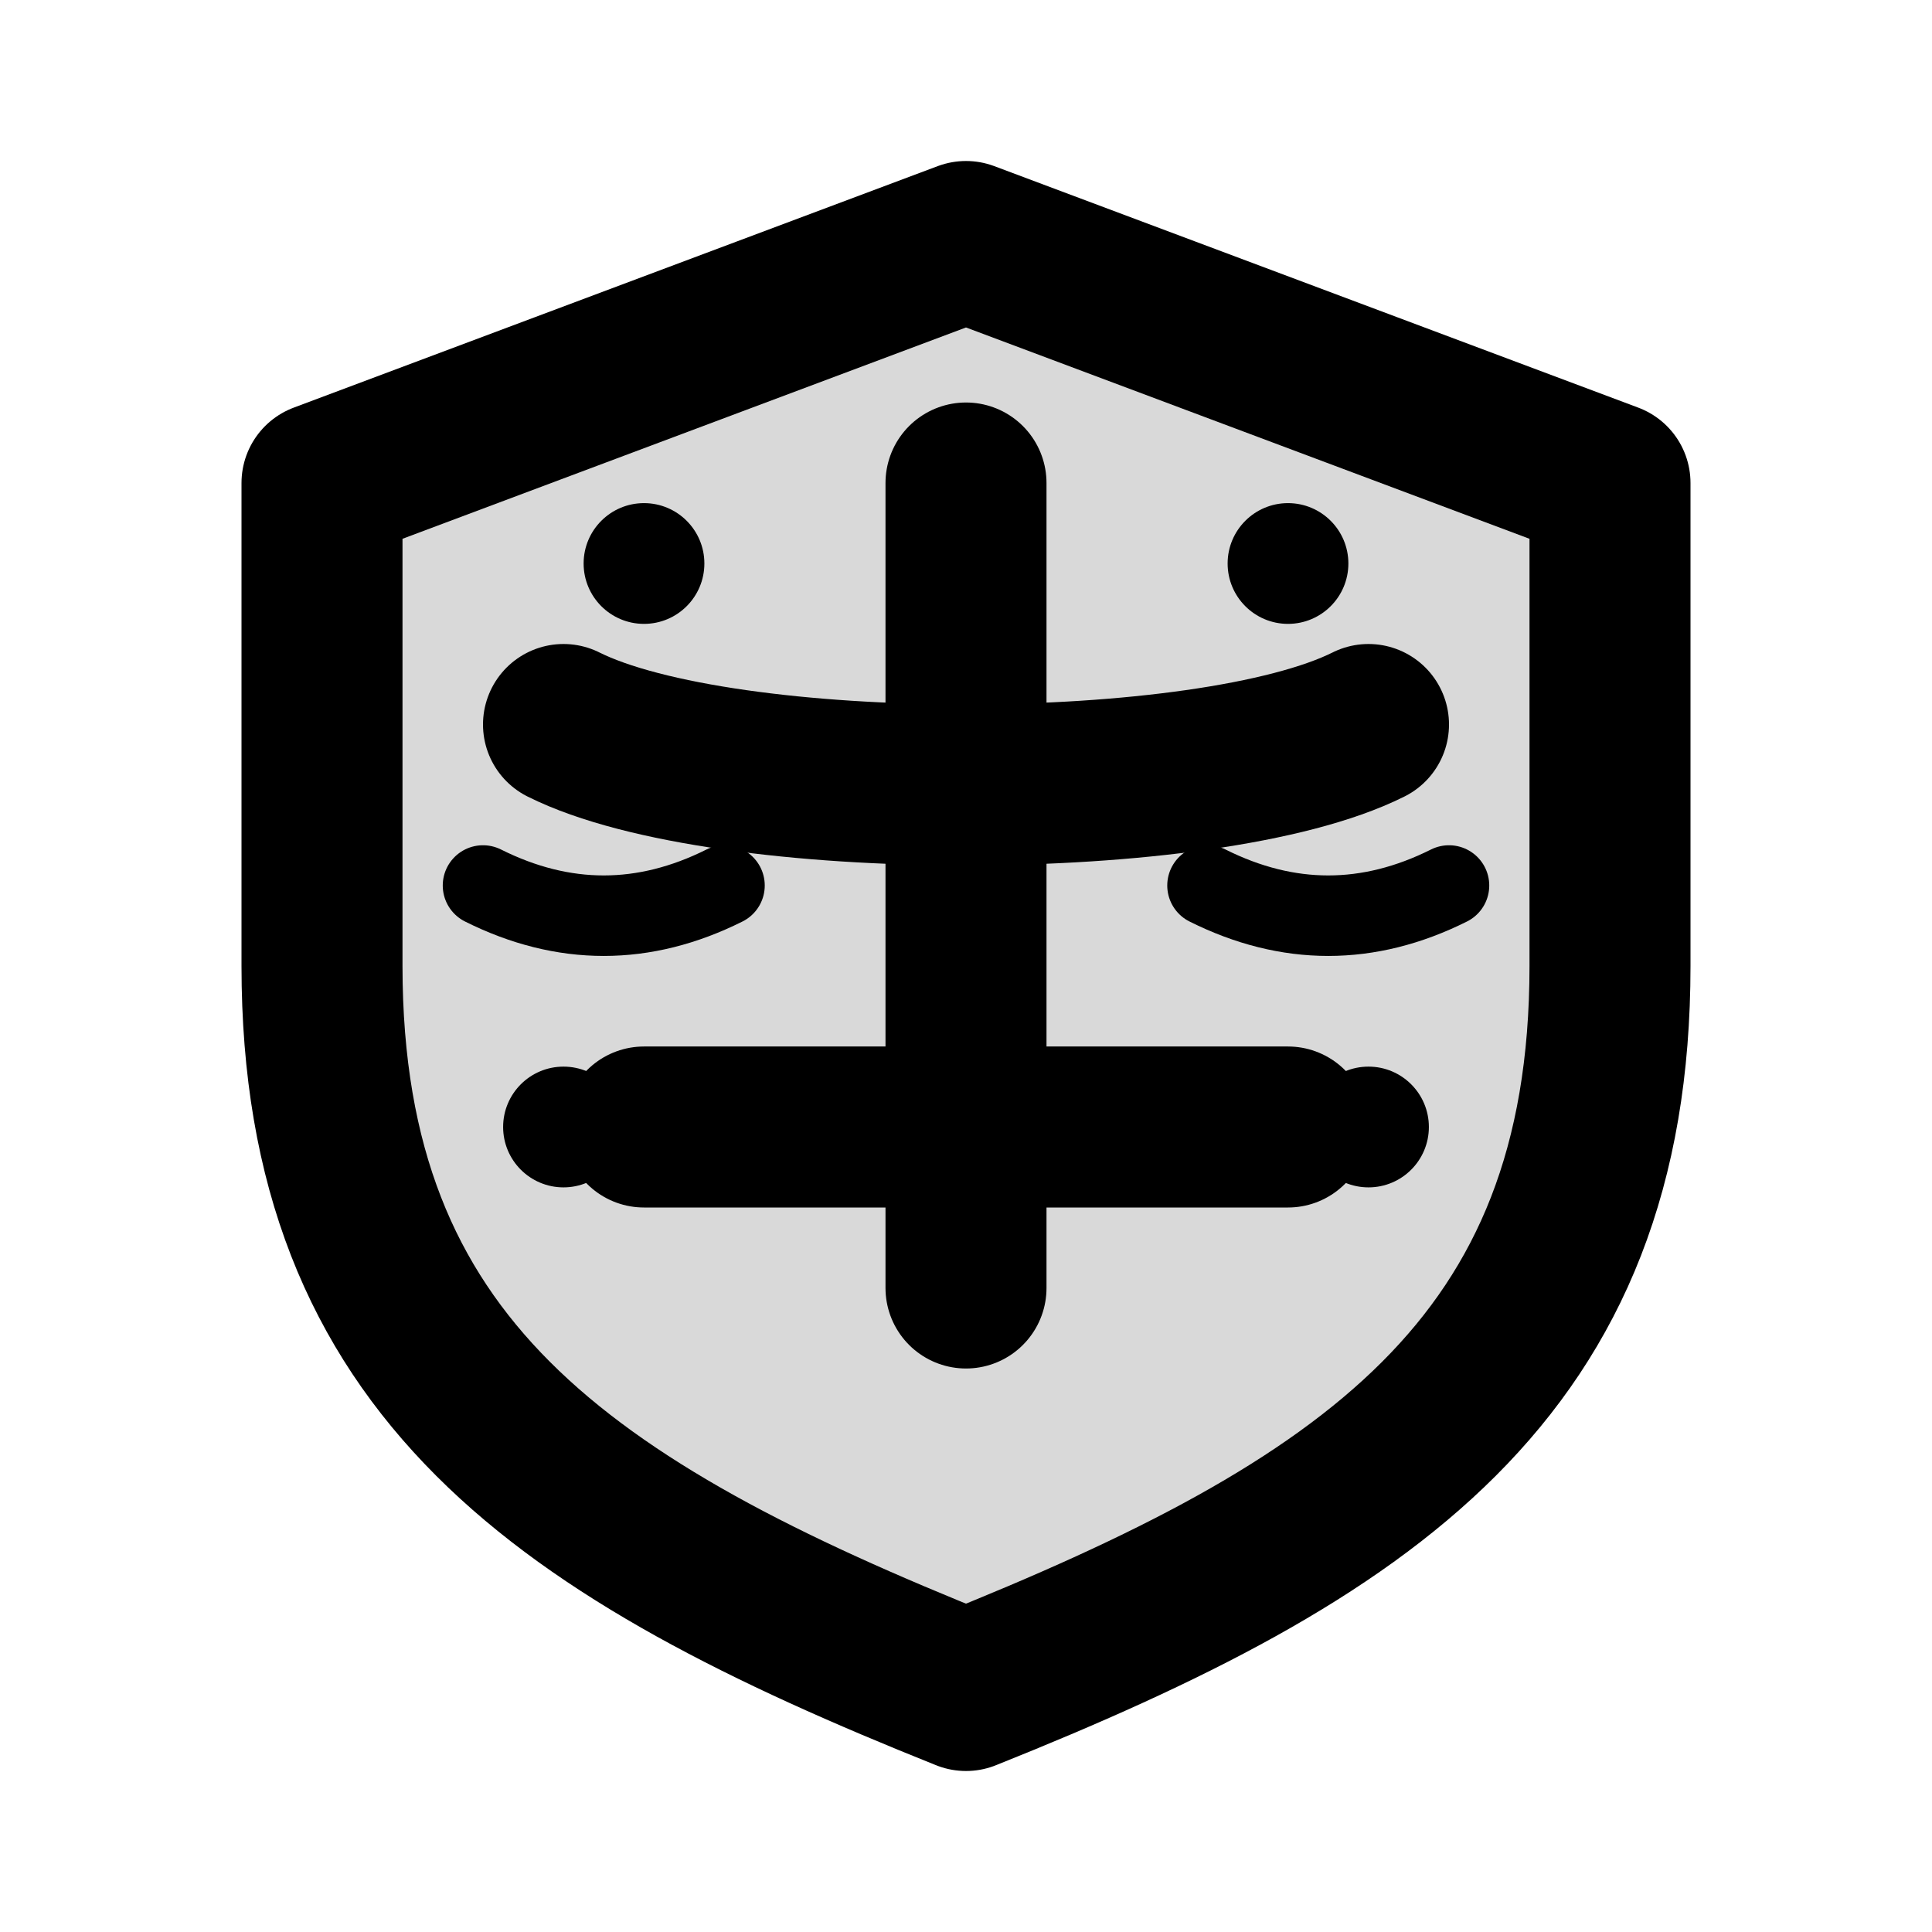
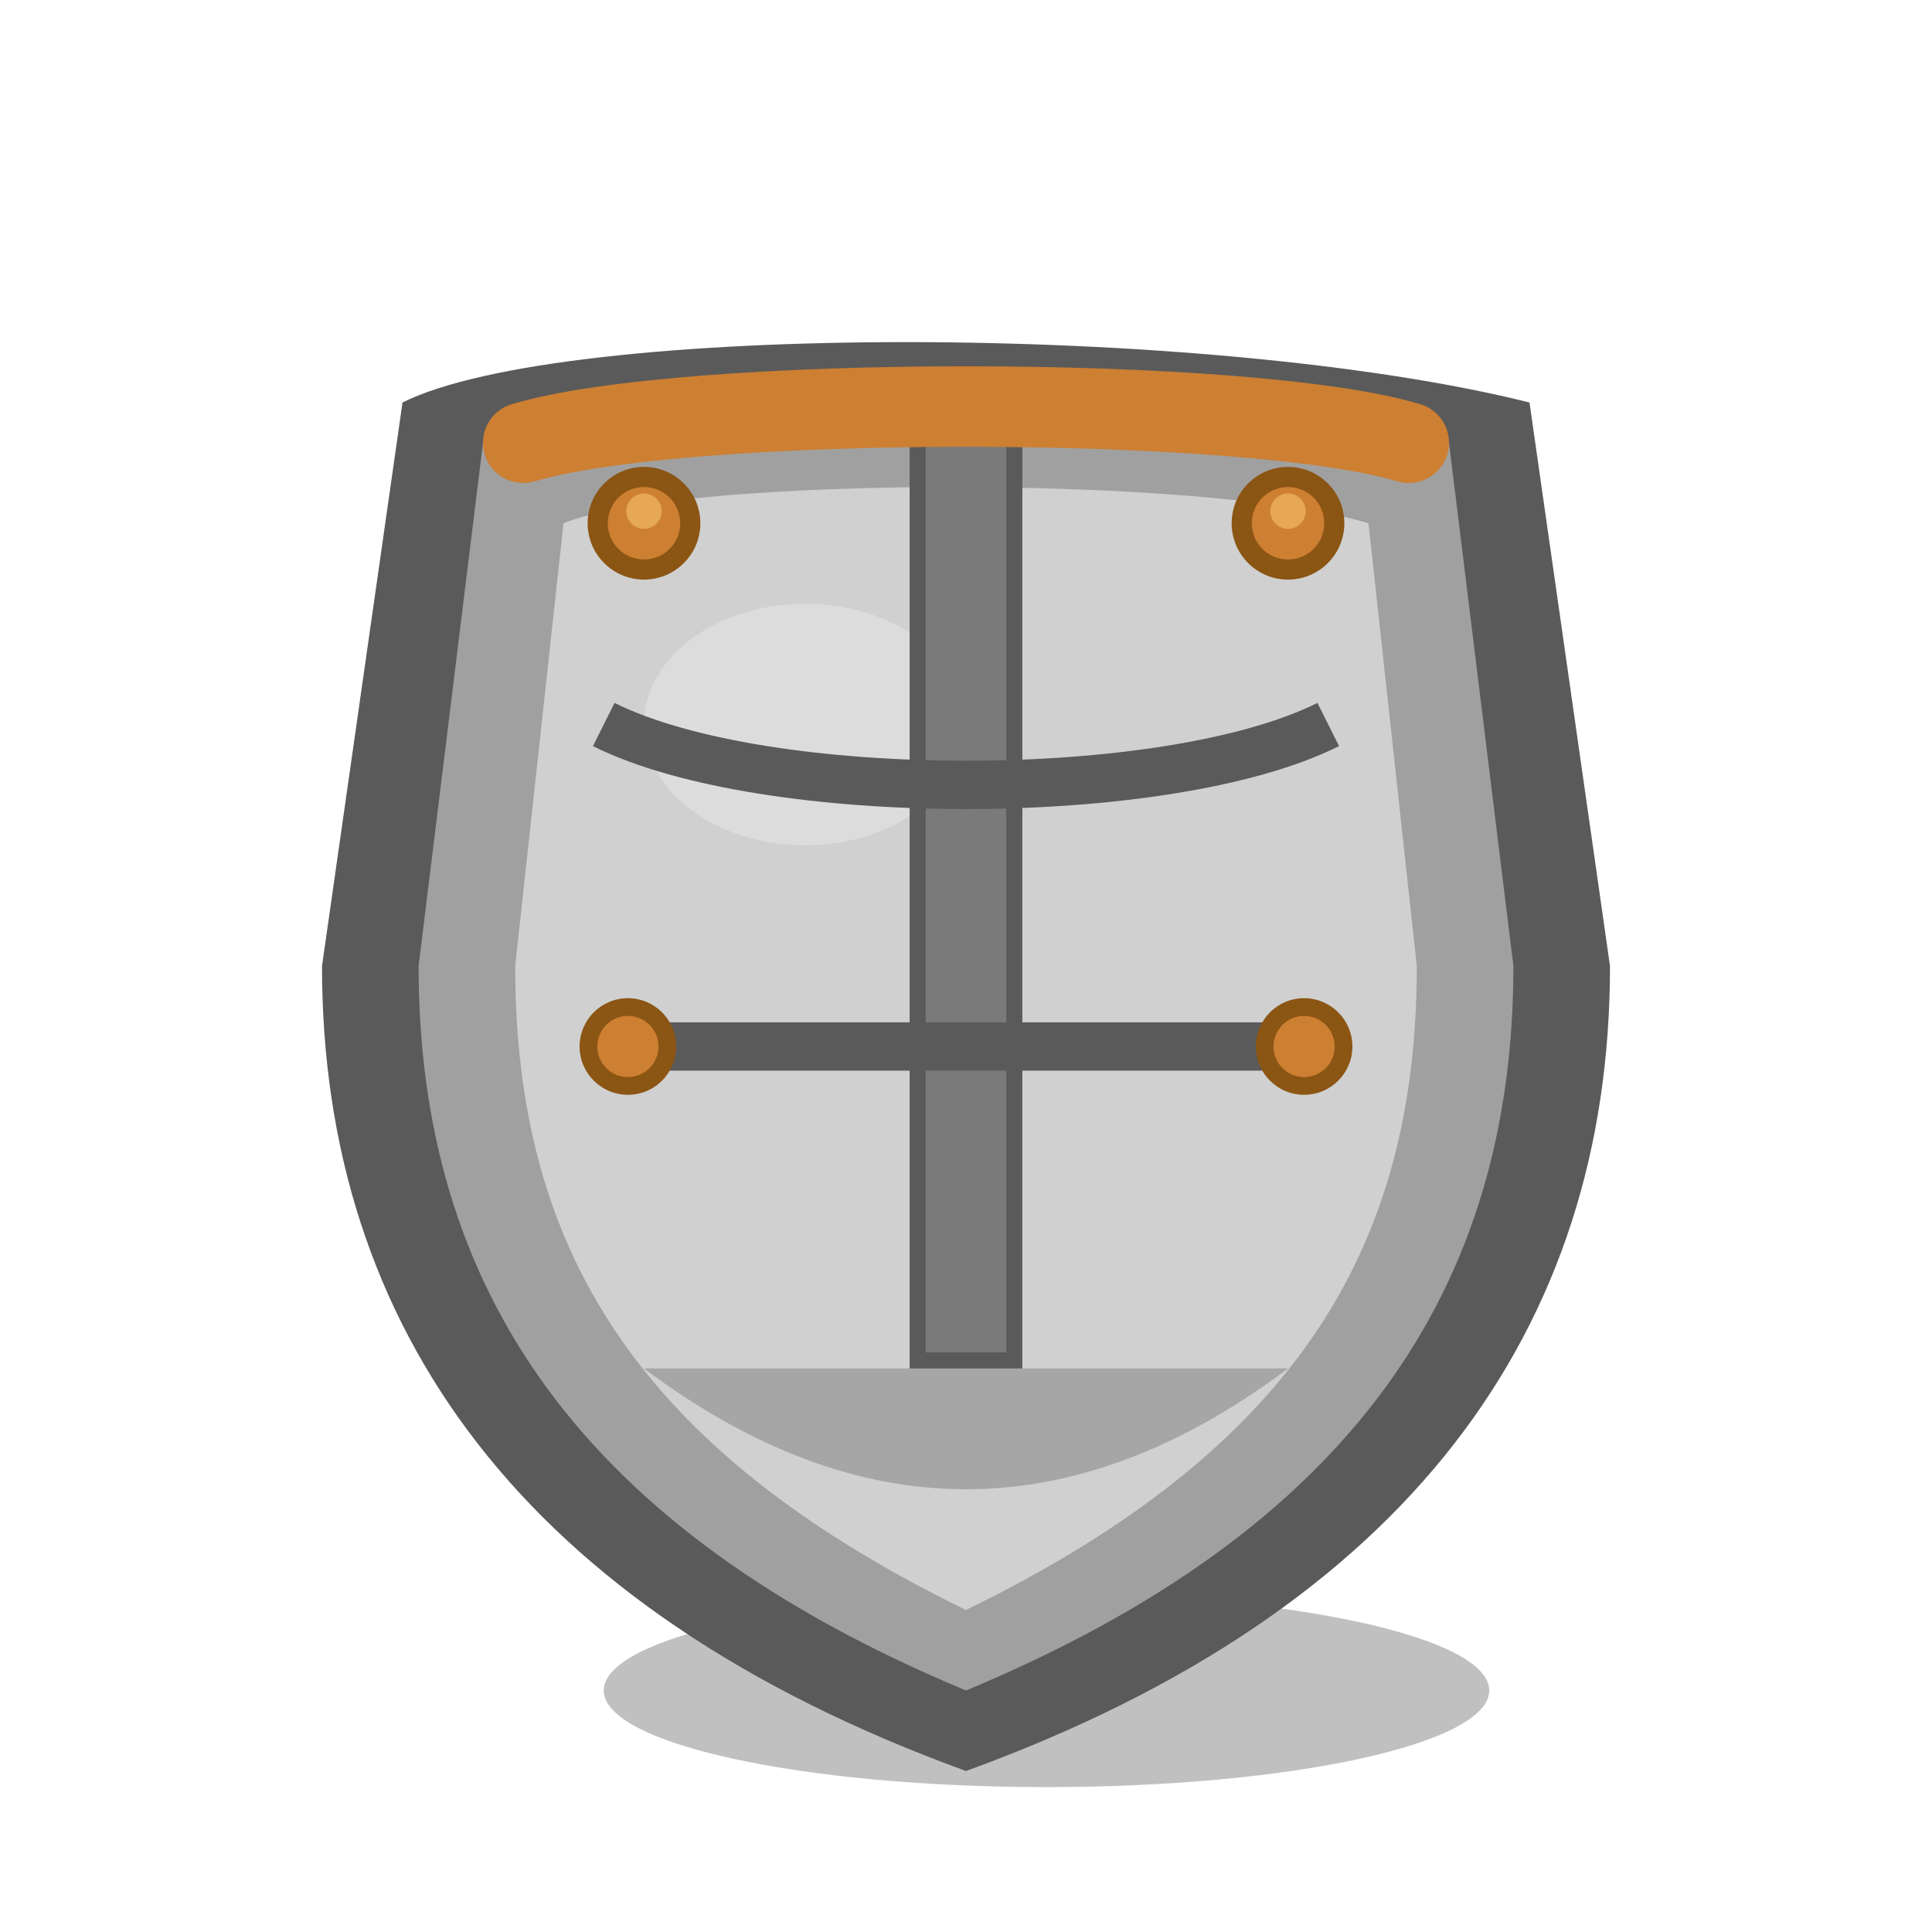
- <svg xmlns="http://www.w3.org/2000/svg" viewBox="0 0 24 24" fill="none">
-   <style>
-     .stroke { stroke: currentColor; stroke-width: 2; stroke-linecap: round; stroke-linejoin: round; fill: none; }
-     .metallic { fill: currentColor; fill-opacity: 0.15; }
-   </style>
-   <path class="stroke metallic" d="M12 3L4 6v6c0 5 3 7 8 9 5-2 8-4 8-9V6l-8-3z" />
-   <path class="stroke" d="M12 6v10" />
-   <path class="stroke" d="M7 9c2 1 8 1 10 0" />
-   <path class="stroke" d="M8 14h8" />
-   <path class="stroke" d="M6 11c1 .5 2 .5 3 0M15 11c1 .5 2 .5 3 0" style="stroke-width: 1;" />
-   <circle cx="8" cy="7" r="0.75" fill="currentColor" />
-   <circle cx="16" cy="7" r="0.75" fill="currentColor" />
-   <circle cx="7" cy="14" r="0.75" fill="currentColor" />
-   <circle cx="17" cy="14" r="0.75" fill="currentColor" />
+ <svg xmlns="http://www.w3.org/2000/svg" viewBox="0 0 24 24">
+   <ellipse cx="13" cy="21" rx="5.5" ry="1.2" fill="#2a2a2a" opacity="0.3" />
+   <path d="M5 5c2-1 10-1 14 0l1 7c0 4.5-2.5 8-8 10-5.5-2-8-5.5-8-10L5 5z" fill="#5a5a5a" />
+   <path d="M6 5.5c1.8-0.8 9-0.8 12 0l0.8 6.5c0 4-2 7-6.8 9-4.8-2-6.8-5-6.8-9L6 5.5z" fill="#a0a0a0" />
+   <path d="M7 6.5c1.5-0.6 8-0.6 10 0l0.6 5.5c0 3.5-1.5 6-5.6 8-4.1-2-5.6-4.5-5.6-8L7 6.5z" fill="#d0d0d0" />
+   <ellipse cx="10" cy="9" rx="2" ry="1.5" fill="#e8e8e8" opacity="0.5" />
+   <rect x="11.3" y="5" width="1.4" height="12" fill="#5a5a5a" />
+   <rect x="11.5" y="5.2" width="1" height="11.6" fill="#7a7a7a" />
+   <path d="M7.5 9c2 1 7 1 9 0" fill="none" stroke="#5a5a5a" stroke-width="0.6" />
+   <path d="M7.8 13h8.4" fill="none" stroke="#5a5a5a" stroke-width="0.6" />
+   <path d="M6.5 5.5c2-0.6 9-0.6 11 0" fill="none" stroke="#cd7f32" stroke-width="1" stroke-linecap="round" />
+   <circle cx="8" cy="6.5" r="0.7" fill="#8b5514" />
+   <circle cx="8" cy="6.5" r="0.45" fill="#cd7f32" />
+   <circle cx="8" cy="6.35" r="0.22" fill="#e6a852" />
+   <circle cx="16" cy="6.5" r="0.7" fill="#8b5514" />
+   <circle cx="16" cy="6.5" r="0.45" fill="#cd7f32" />
+   <circle cx="16" cy="6.35" r="0.22" fill="#e6a852" />
+   <circle cx="7.8" cy="13" r="0.6" fill="#8b5514" />
+   <circle cx="7.8" cy="13" r="0.38" fill="#cd7f32" />
+   <circle cx="16.2" cy="13" r="0.6" fill="#8b5514" />
+   <circle cx="16.2" cy="13" r="0.38" fill="#cd7f32" />
+   <path d="M8 17 Q12 20 16 17" fill="#5a5a5a" opacity="0.35" />
</svg>
